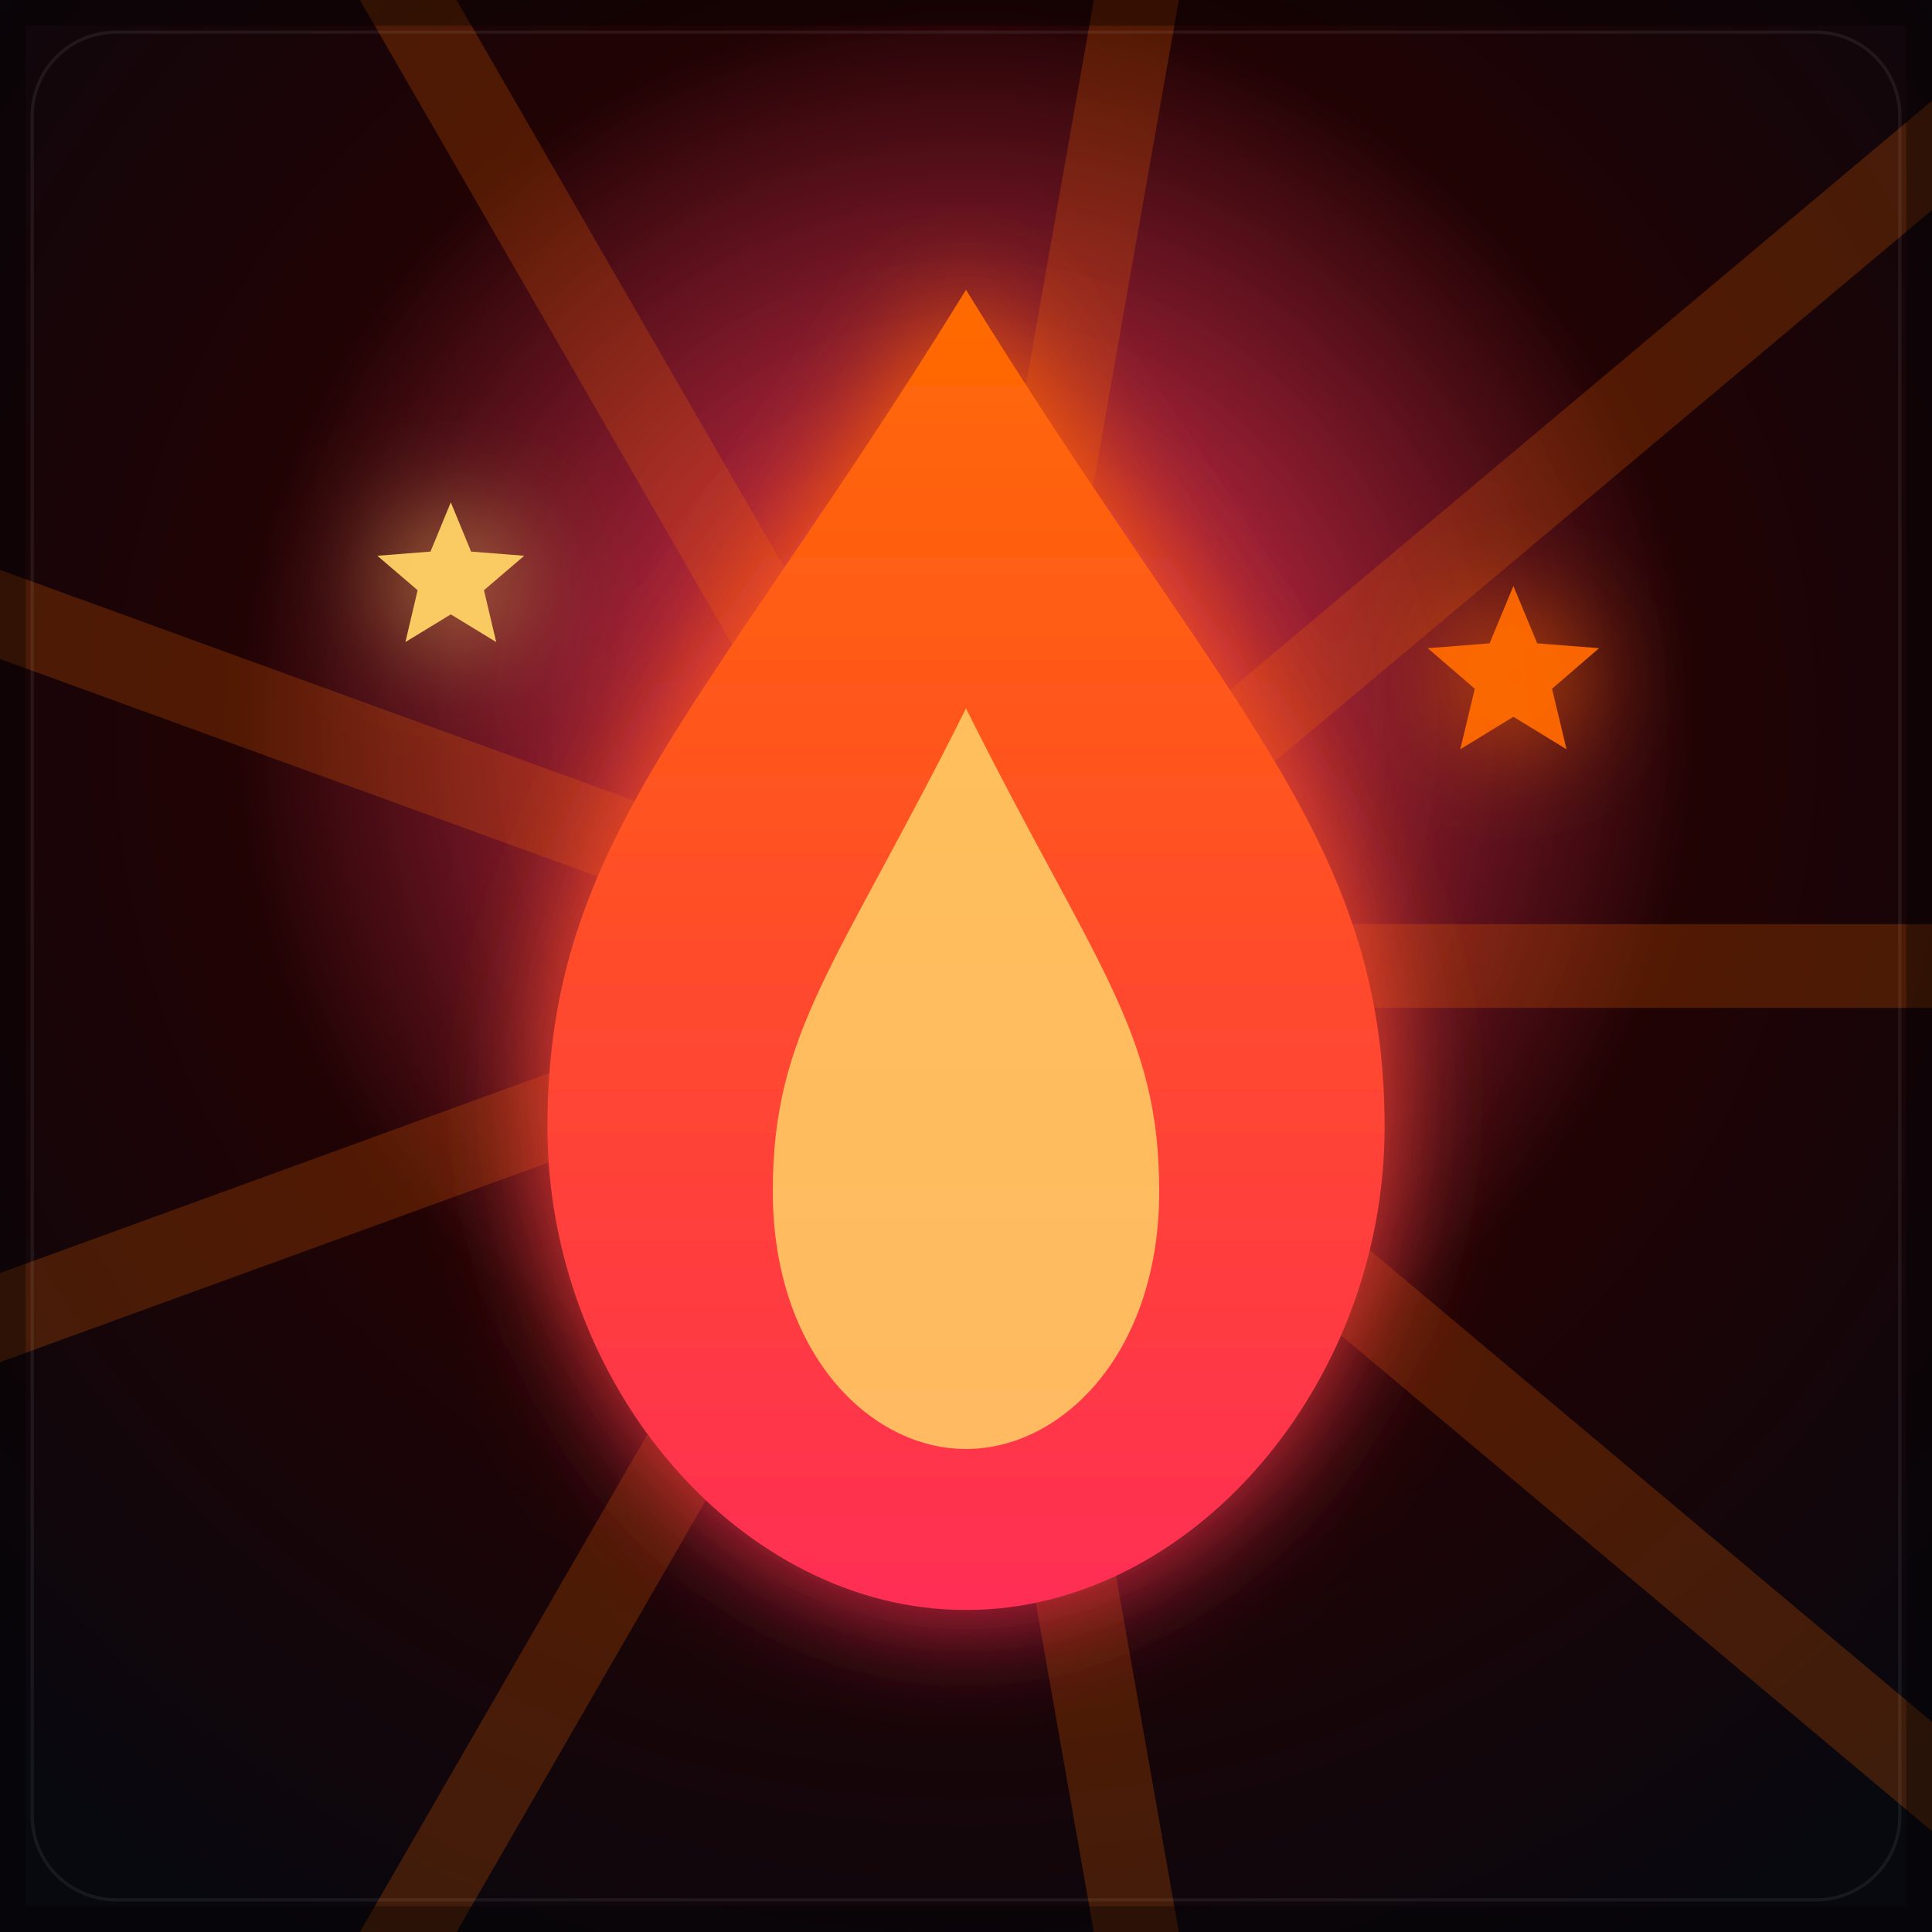
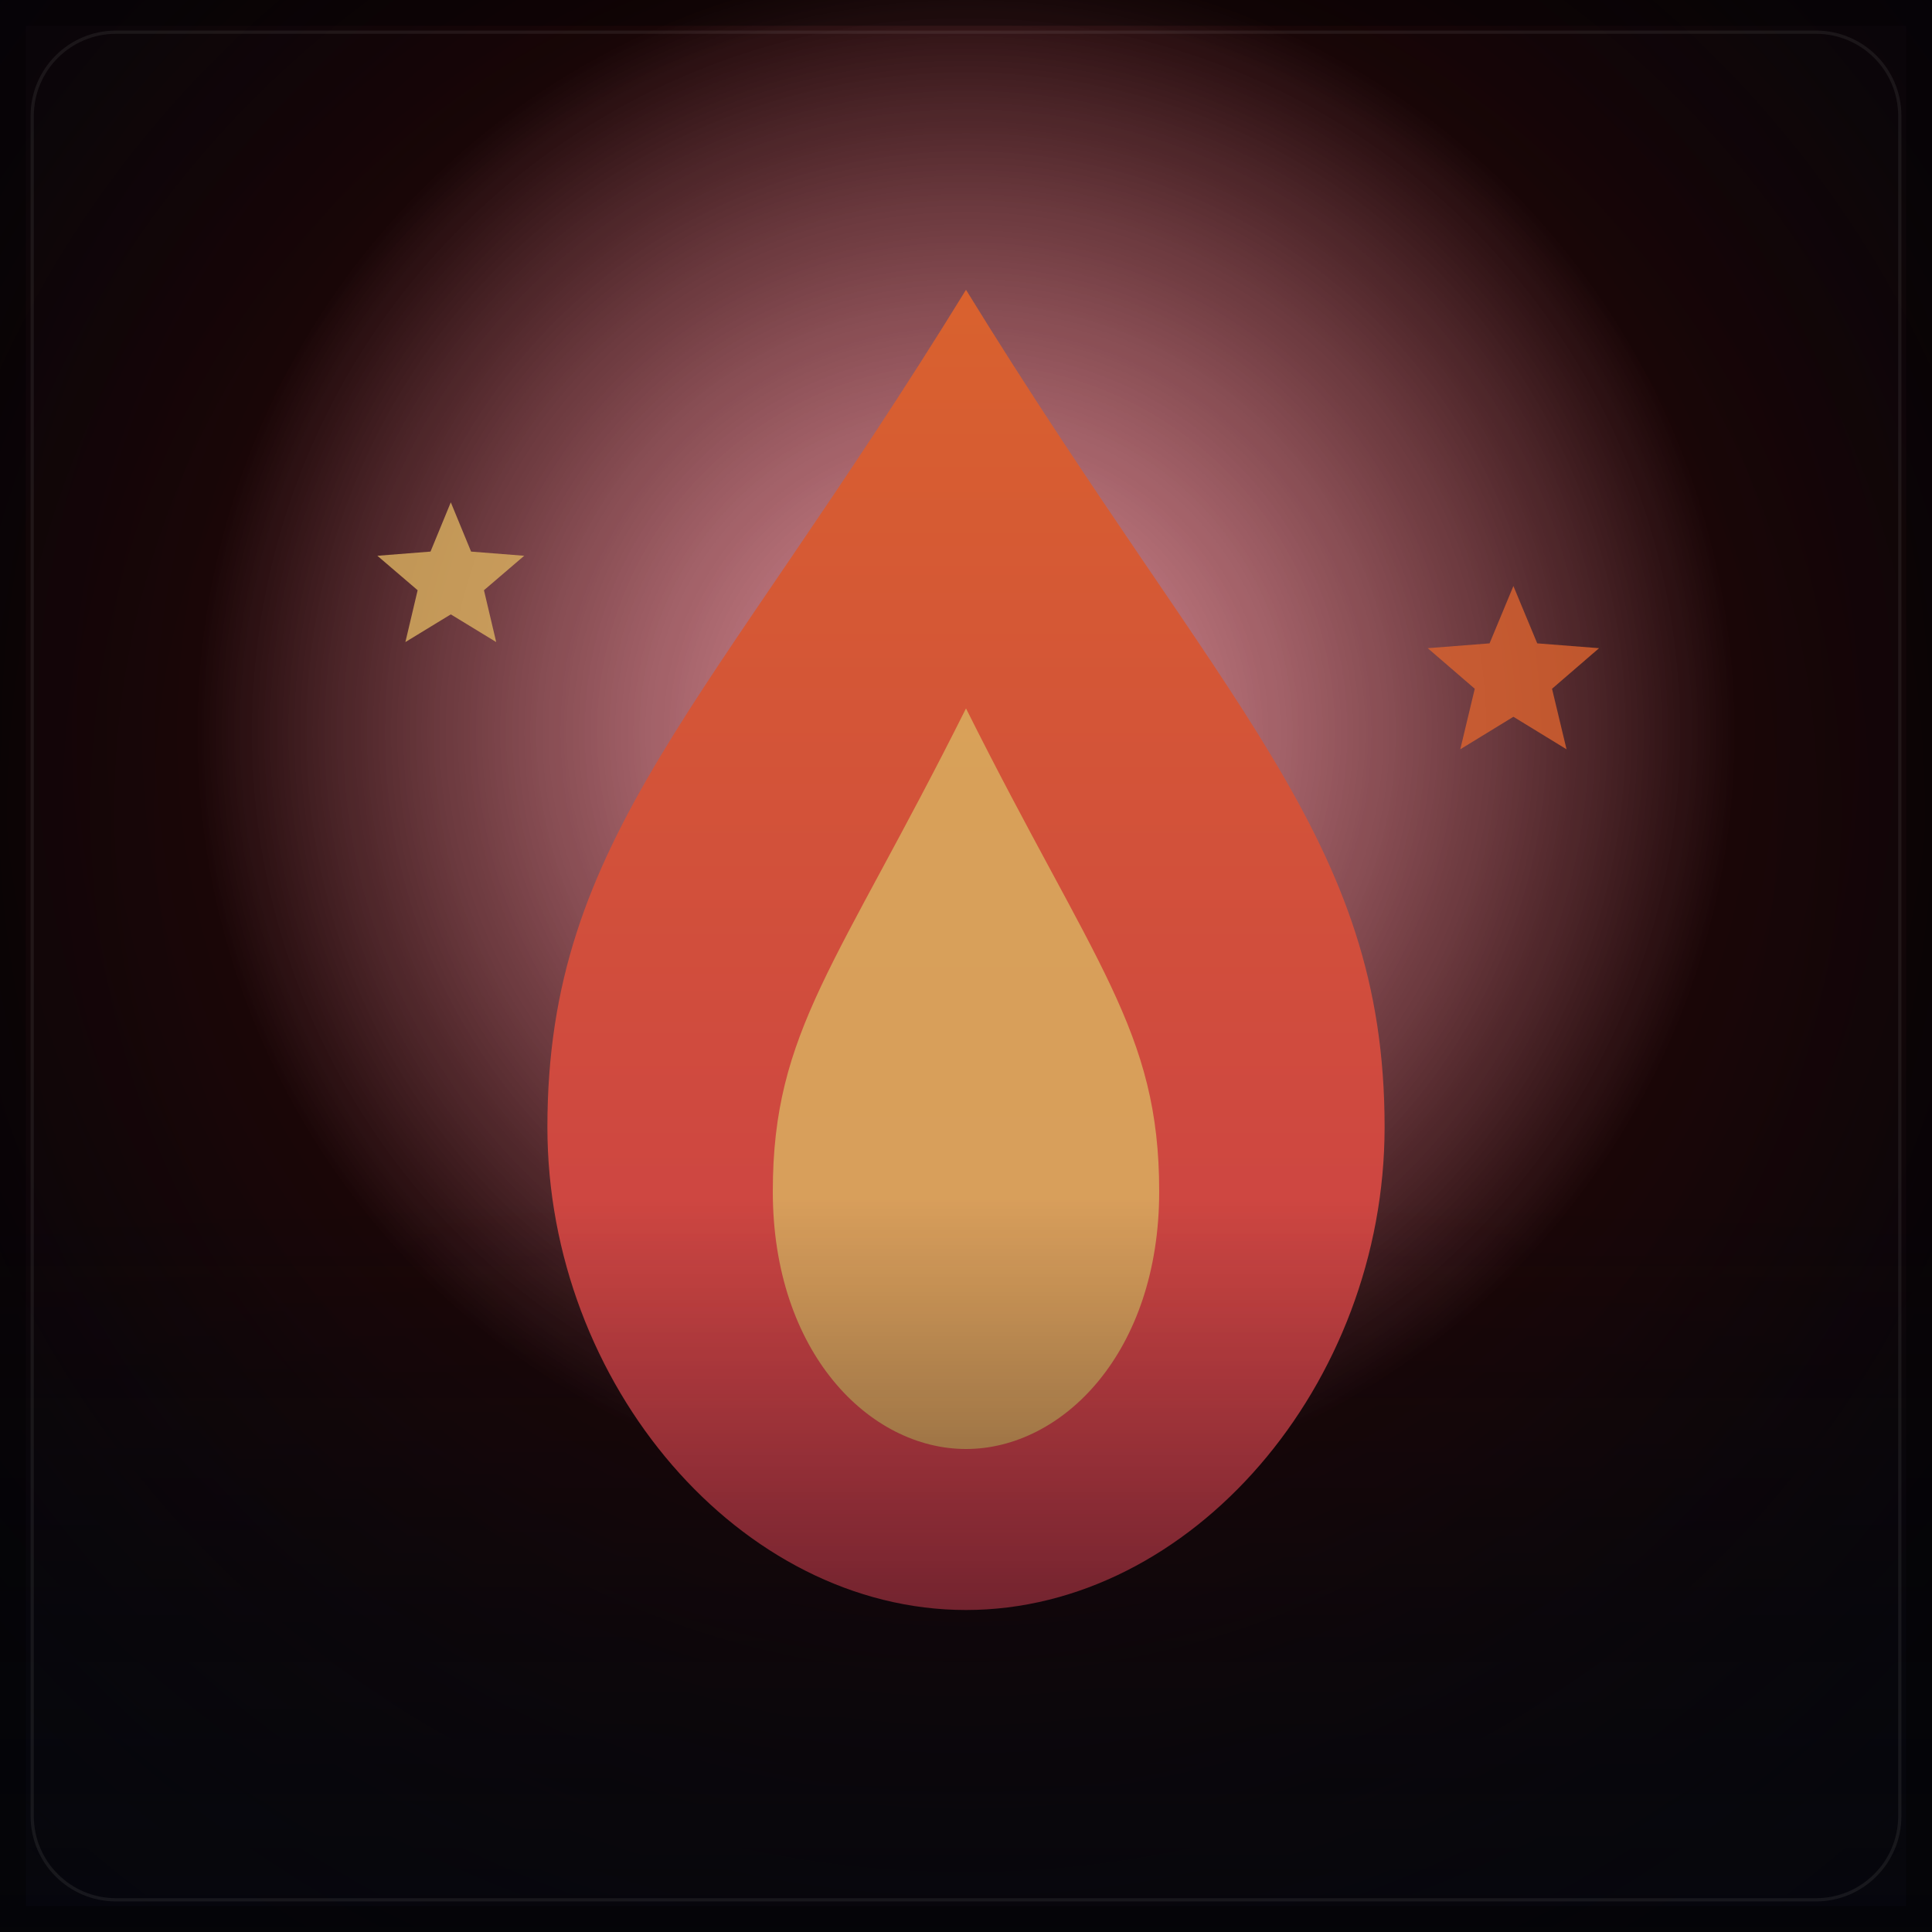
<svg xmlns="http://www.w3.org/2000/svg" viewBox="0 0 600 600" width="600" height="600" role="img" aria-label="burning-wins">
  <defs>
    <radialGradient id="bg" cx="50%" cy="38%" r="72%">
-       <stop offset="0%" stop-color="#FF2D55" stop-opacity="0.95" />
-       <stop offset="52%" stop-color="#210304" />
+       <stop offset="0%" stop-color="#C93A4A" stop-opacity="0.5" />
+       <stop offset="55%" stop-color="#1A0607" />
      <stop offset="100%" stop-color="#08080F" />
    </radialGradient>
    <linearGradient id="coinGrad" x1="0" y1="0" x2="0" y2="1">
-       <stop offset="0%" stop-color="#FFD166" />
-       <stop offset="100%" stop-color="#FF2D55" />
+       <stop offset="0%" stop-color="#D9AE5F" />
+       <stop offset="100%" stop-color="#C93A4A" />
    </linearGradient>
    <linearGradient id="pyramidGrad" x1="0" y1="0" x2="0" y2="1">
-       <stop offset="0%" stop-color="#FFD166" />
-       <stop offset="100%" stop-color="#FF2D55" />
+       <stop offset="0%" stop-color="#D9AE5F" />
+       <stop offset="100%" stop-color="#C93A4A" />
    </linearGradient>
    <linearGradient id="flameGrad" x1="0" y1="1" x2="0" y2="0">
-       <stop offset="0%" stop-color="#FF2D55" />
-       <stop offset="100%" stop-color="#FF6B00" />
+       <stop offset="0%" stop-color="#C93A4A" />
+       <stop offset="100%" stop-color="#D9622E" />
    </linearGradient>
-     <filter id="glow" x="-30%" y="-30%" width="160%" height="160%">
-       <feGaussianBlur stdDeviation="18" result="b" />
-       <feMerge>
-         <feMergeNode in="b" />
-         <feMergeNode in="SourceGraphic" />
-       </feMerge>
-     </filter>
+     <radialGradient id="vig" cx="50%" cy="42%" r="78%">
+       <stop offset="52%" stop-color="#000000" stop-opacity="0" />
+       <stop offset="100%" stop-color="#05050A" stop-opacity="0.72" />
+     </radialGradient>
+     <linearGradient id="foot" x1="0" y1="0" x2="0" y2="1">
+       <stop offset="62%" stop-color="#07070D" stop-opacity="0" />
+       <stop offset="100%" stop-color="#07070D" stop-opacity="0.8" />
+     </linearGradient>
  </defs>
  <rect width="600" height="600" fill="url(#bg)" />
-   <g opacity="0.22">
-     <path d="M300 300 L760 300" stroke="#FF6B00" stroke-width="26" stroke-linecap="round" />
-     <path d="M300 300 L652.38 595.682" stroke="#FF6B00" stroke-width="26" stroke-linecap="round" />
-     <path d="M300 300 L379.878 753.012" stroke="#FF6B00" stroke-width="26" stroke-linecap="round" />
-     <path d="M300 300 L70 698.372" stroke="#FF6B00" stroke-width="26" stroke-linecap="round" />
-     <path d="M300 300 L-132.259 457.329" stroke="#FF6B00" stroke-width="26" stroke-linecap="round" />
-     <path d="M300 300 L-132.259 142.671" stroke="#FF6B00" stroke-width="26" stroke-linecap="round" />
-     <path d="M300 300 L70 -98.372" stroke="#FF6B00" stroke-width="26" stroke-linecap="round" />
-     <path d="M300 300 L379.878 -153.012" stroke="#FF6B00" stroke-width="26" stroke-linecap="round" />
-     <path d="M300 300 L652.38 4.318" stroke="#FF6B00" stroke-width="26" stroke-linecap="round" />
+   <g>
+     <path d="M300 90 C 380 220, 430 260, 430 350 C 430 430, 370 500, 300 500 C 230 500, 170 430, 170 350 C 170 260, 220 220, 300 90 Z" fill="url(#flameGrad)" />
+     <path d="M300 220 C 340 300, 360 320, 360 370 C 360 420, 330 450, 300 450 C 270 450, 240 420, 240 370 C 240 320, 260 300, 300 220 Z" fill="#D9AE5F" opacity="0.85" />
+     <path transform="translate(140 180)" d="M0.0 -24.0 L6.3 -8.7 L22.8 -7.4 L10.3 3.3 L14.1 19.4 L0.0 10.8 L-14.1 19.4 L-10.3 3.3 L-22.8 -7.4 L-6.3 -8.7 Z" fill="#D9AE5F" opacity="0.82" />
+     <path transform="translate(470 210)" d="M0.0 -28.0 L7.4 -10.2 L26.6 -8.7 L12.0 3.9 L16.5 22.7 L0.0 12.6 L-16.5 22.7 L-12.0 3.9 L-26.6 -8.7 L-7.4 -10.2 Z" fill="#D9622E" opacity="0.82" />
  </g>
-   <g filter="url(#glow)">
-     <path d="M300 90 C 380 220, 430 260, 430 350 C 430 430, 370 500, 300 500 C 230 500, 170 430, 170 350 C 170 260, 220 220, 300 90 Z" fill="url(#flameGrad)" />
-     <path d="M300 220 C 340 300, 360 320, 360 370 C 360 420, 330 450, 300 450 C 270 450, 240 420, 240 370 C 240 320, 260 300, 300 220 Z" fill="#FFD166" opacity="0.85" />
-     <path transform="translate(140 180)" d="M0.0 -24.0 L6.3 -8.7 L22.8 -7.4 L10.3 3.3 L14.1 19.4 L0.0 10.8 L-14.1 19.4 L-10.3 3.3 L-22.8 -7.4 L-6.3 -8.7 Z" fill="#FFD166" opacity="0.95" />
-     <path transform="translate(470 210)" d="M0.0 -28.0 L7.4 -10.2 L26.6 -8.7 L12.0 3.9 L16.5 22.7 L0.0 12.6 L-16.5 22.7 L-12.0 3.9 L-26.6 -8.7 L-7.4 -10.2 Z" fill="#FF6B00" opacity="0.95" />
-   </g>
+   <rect width="600" height="600" fill="url(#vig)" />
+   <rect width="600" height="600" fill="url(#foot)" />
  <rect x="10" y="10" width="580" height="580" rx="26" fill="none" stroke="#ffffff" stroke-opacity="0.07" />
  <rect width="600" height="600" fill="none" stroke="#000" stroke-opacity="0.35" stroke-width="16" />
</svg>
